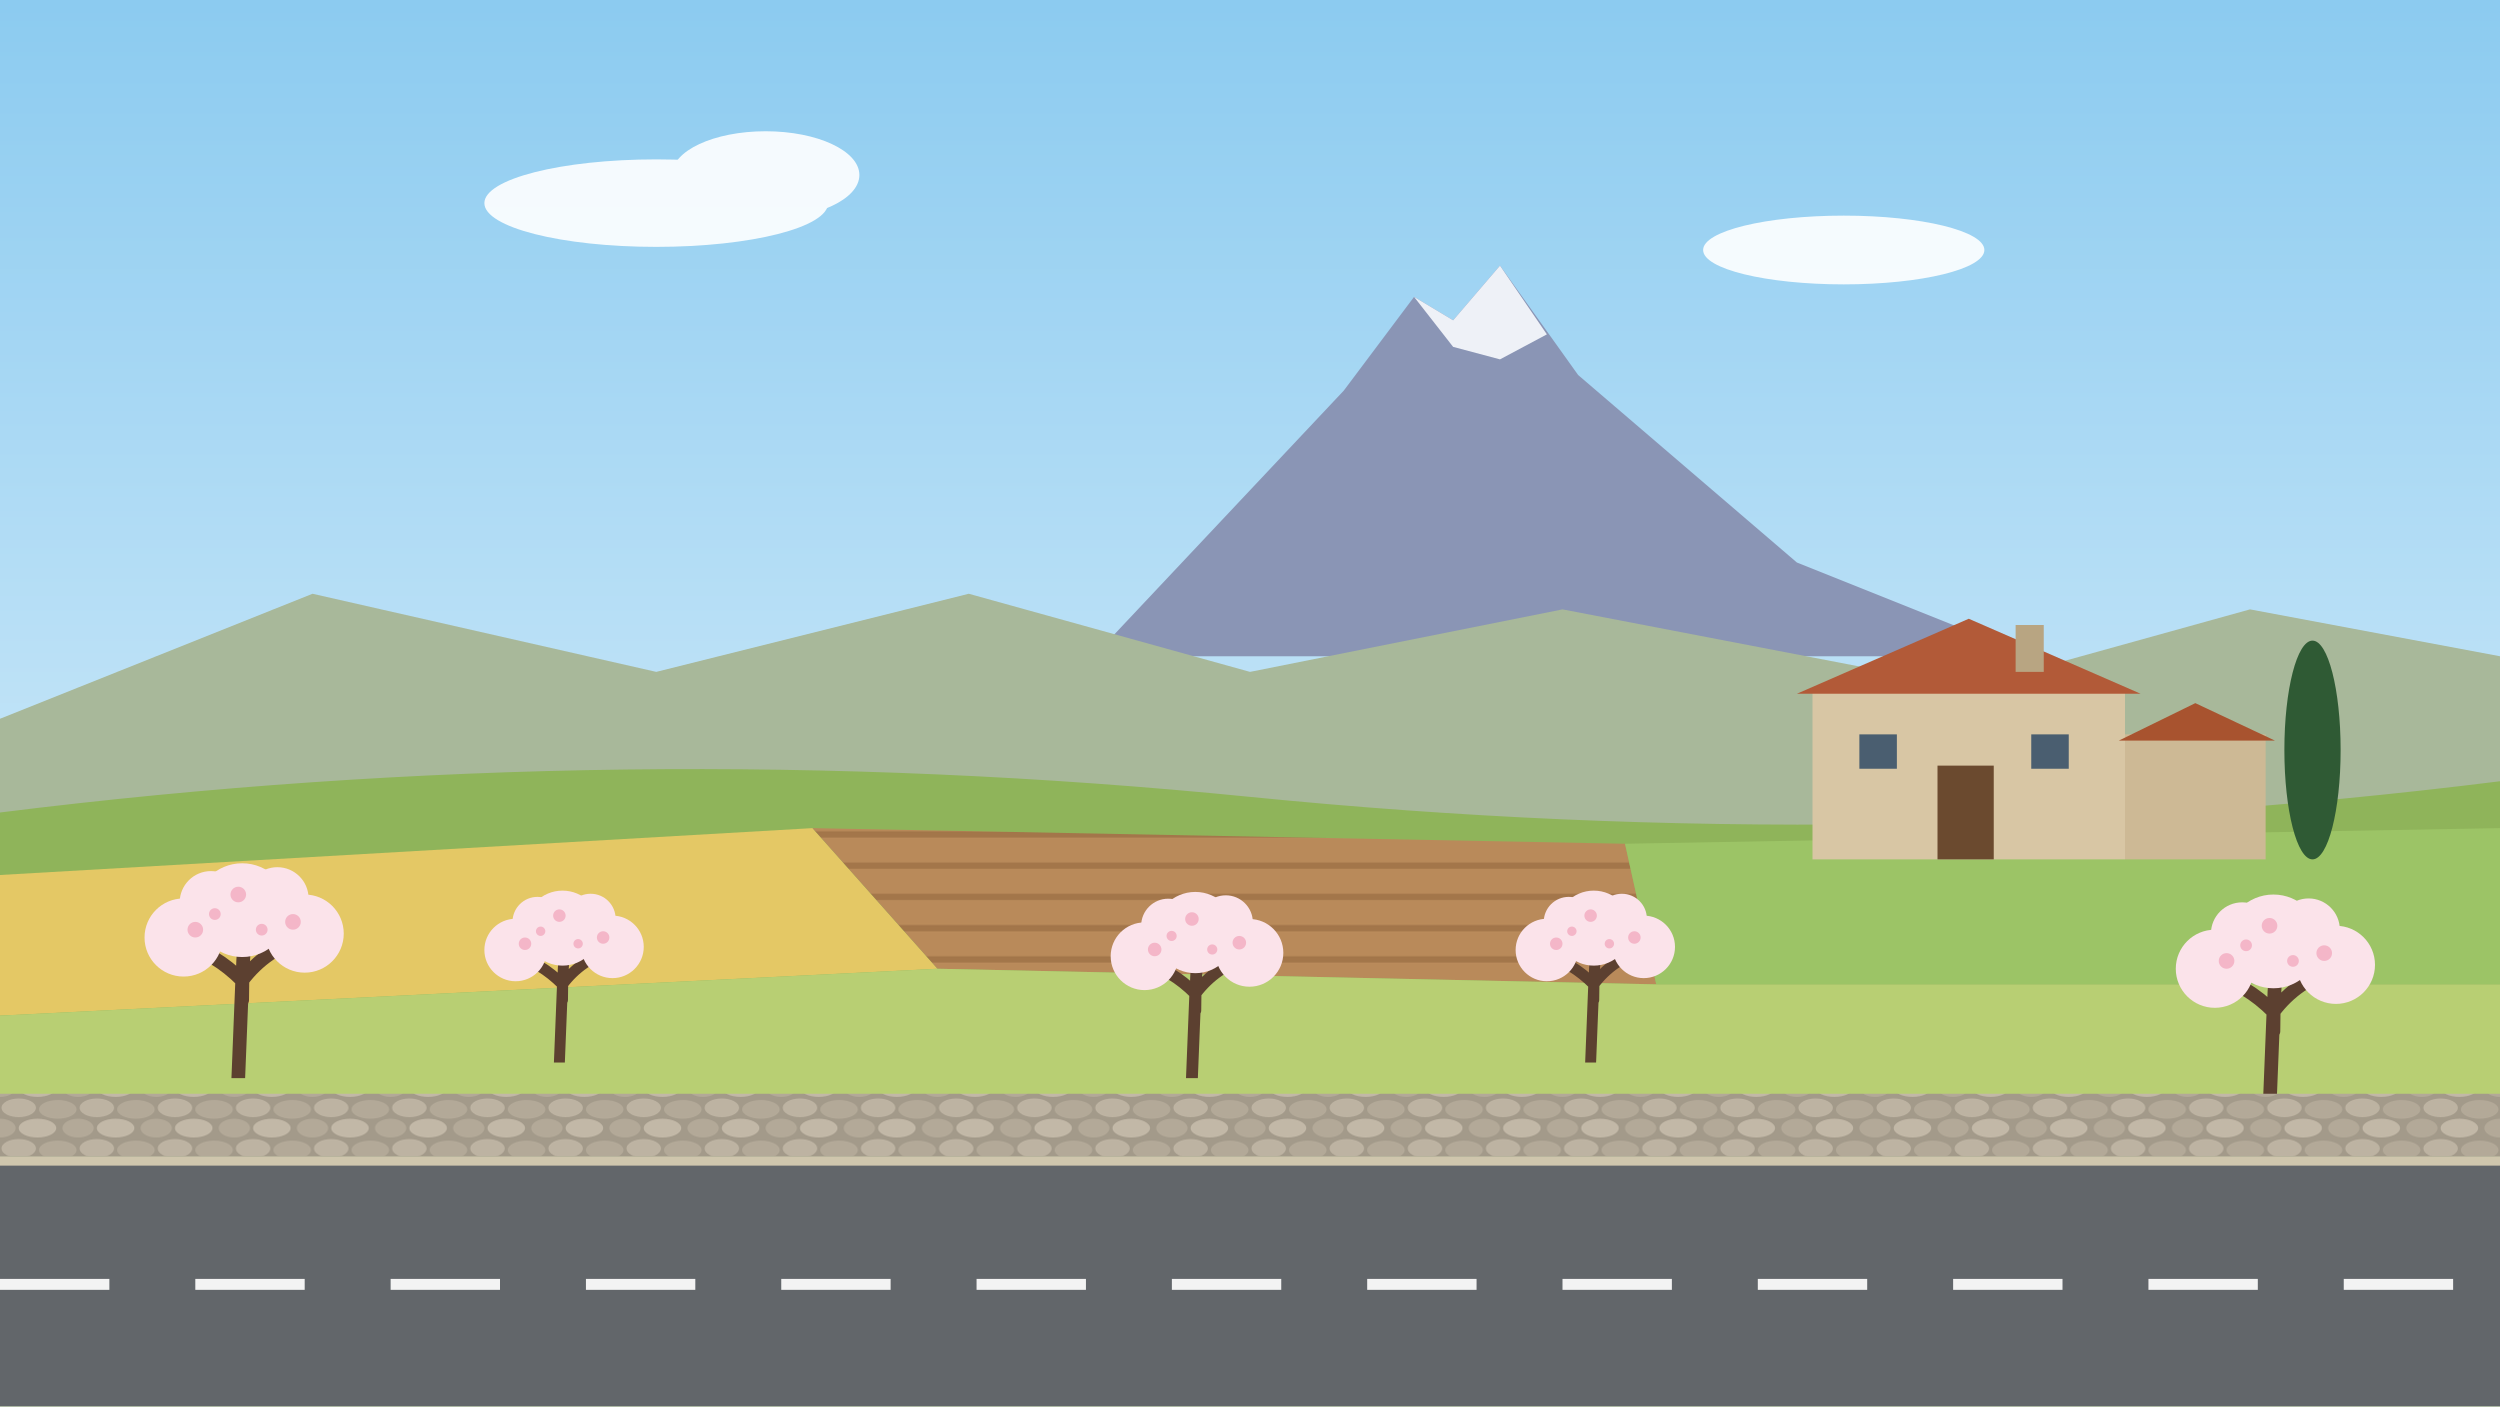
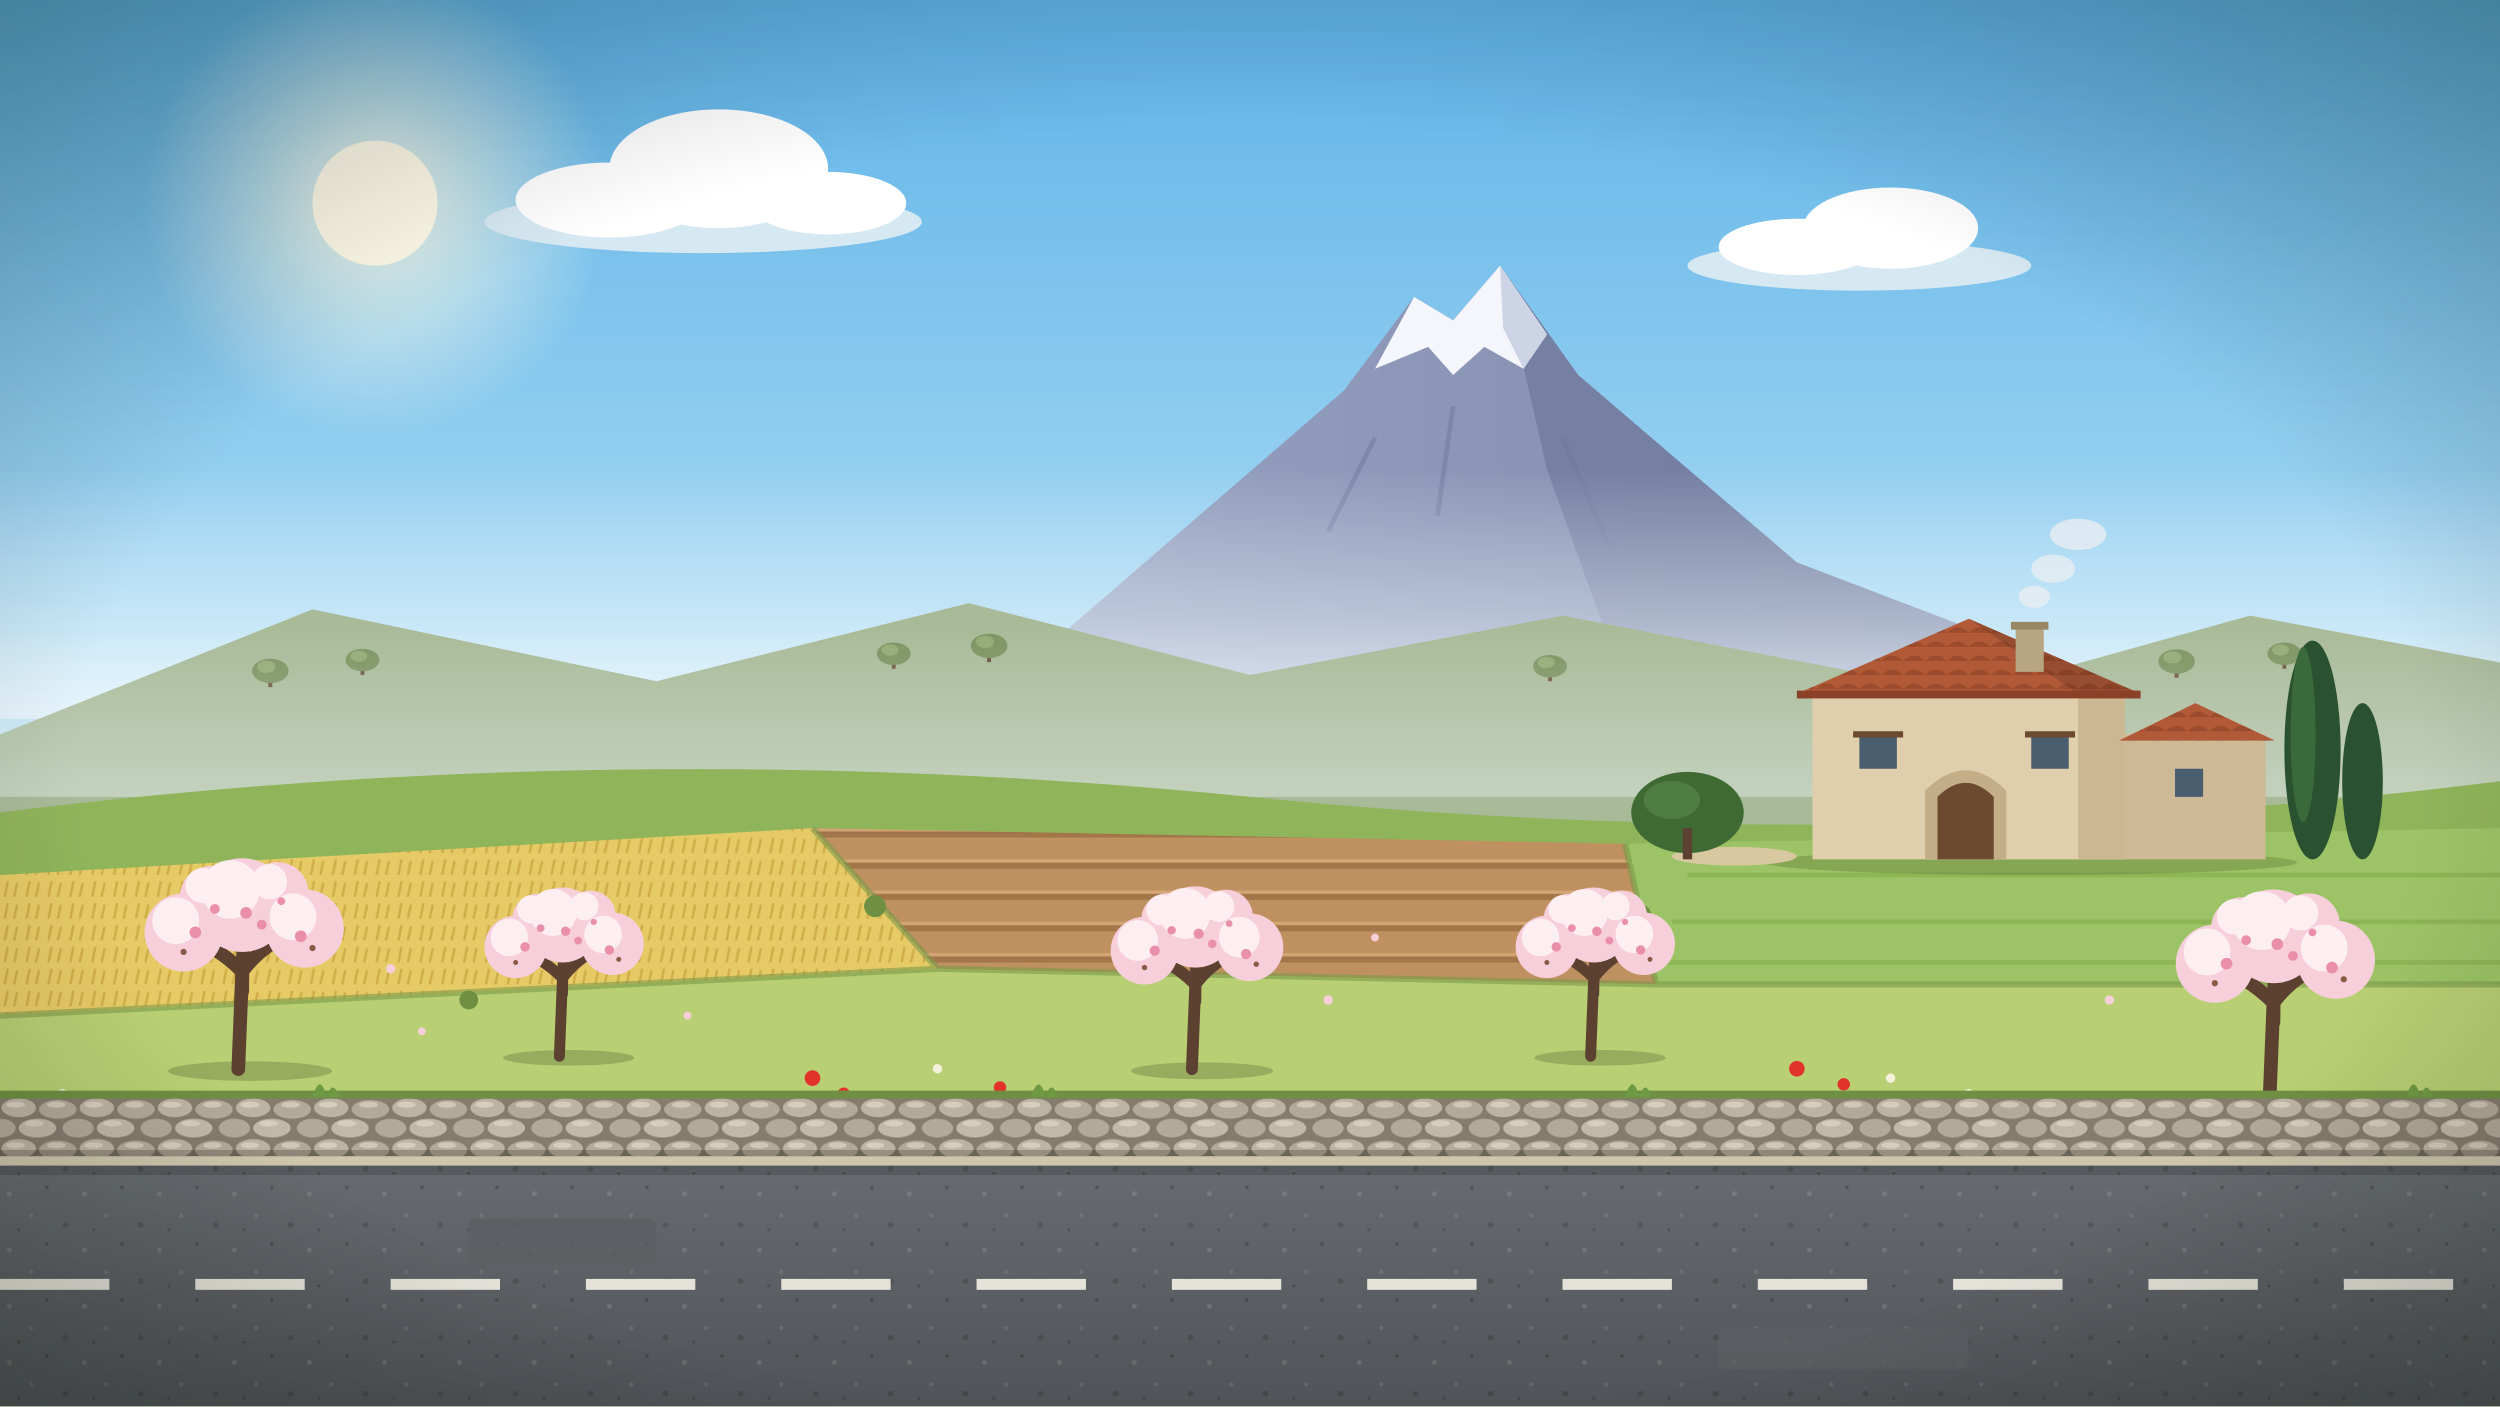
<svg xmlns="http://www.w3.org/2000/svg" viewBox="0 0 1600 900" preserveAspectRatio="xMidYMax slice">
  <defs>
    <linearGradient id="sky" x1="0" y1="0" x2="0" y2="1">
-       <stop offset="0" stop-color="#8ccbf0" />
-       <stop offset="1" stop-color="#eef8fd" />
+       <stop offset="0" stop-color="#5eb3e8" />
+       <stop offset="0.45" stop-color="#a6d8f3" />
+       <stop offset="0.6" stop-color="#f0f9fd" />
+     </linearGradient>
+     <radialGradient id="sol">
+       <stop offset="0" stop-color="#fffbe6" stop-opacity="0.9" />
+       <stop offset="1" stop-color="#fffbe6" stop-opacity="0" />
+     </radialGradient>
+     <linearGradient id="boira" x1="0" y1="0" x2="0" y2="1">
+       <stop offset="0" stop-color="#f0f9fd" stop-opacity="0" />
+       <stop offset="1" stop-color="#f0f9fd" stop-opacity="0.75" />
+     </linearGradient>
+     <linearGradient id="penya" x1="0" y1="0" x2="1" y2="0">
+       <stop offset="0" stop-color="#97a2c2" />
+       <stop offset="1" stop-color="#7b86a8" />
    </linearGradient>
    <pattern id="solcs" width="40" height="20" patternUnits="userSpaceOnUse">
-       <rect width="40" height="20" fill="#b98a5a" />
+       <rect width="40" height="20" fill="#bf9160" />
      <rect y="12" width="40" height="4" fill="#a3764a" />
+       <rect y="10" width="40" height="2" fill="#d4a674" />
+     </pattern>
+     <pattern id="blat" width="14" height="14" patternUnits="userSpaceOnUse">
+       <rect width="14" height="14" fill="#e6ca66" />
+       <path d="M3 14 L5 4 M9 14 L11 5" stroke="#cfae48" stroke-width="1.6" />
    </pattern>
    <pattern id="marge" width="50" height="26" patternUnits="userSpaceOnUse">
-       <rect width="50" height="26" fill="#a39a8a" />
+       <rect width="50" height="26" fill="#857c6d" />
      <ellipse cx="12" cy="7" rx="11" ry="6" fill="#bdb3a2" />
      <ellipse cx="37" cy="8" rx="12" ry="6" fill="#b3a998" />
      <ellipse cx="24" cy="20" rx="12" ry="6" fill="#c2b8a7" />
      <ellipse cx="0" cy="20" rx="10" ry="6" fill="#b3a998" />
      <ellipse cx="50" cy="20" rx="10" ry="6" fill="#b3a998" />
-     </pattern>
-     <symbol id="ametler" viewBox="0 0 120 120">
+       <ellipse cx="10" cy="5" rx="6" ry="2" fill="#d6cdbd" />
+       <ellipse cx="22" cy="17" rx="6" ry="2" fill="#d6cdbd" />
+       <ellipse cx="36" cy="5" rx="6" ry="2" fill="#d0c7b7" />
+     </pattern>
+     <pattern id="teules" width="14" height="9" patternUnits="userSpaceOnUse">
+       <rect width="14" height="9" fill="#b25a38" />
+       <path d="M0 9 Q7 2 14 9" fill="#9c4b2d" />
+     </pattern>
+     <linearGradient id="asfalt" x1="0" y1="0" x2="0" y2="1">
+       <stop offset="0" stop-color="#686c70" />
+       <stop offset="1" stop-color="#505357" />
+     </linearGradient>
+     <pattern id="gra" width="48" height="36" patternUnits="userSpaceOnUse">
+       <circle cx="6" cy="8" r="1.6" fill="#fff" opacity="0.12" />
+       <circle cx="30" cy="4" r="1.2" fill="#000" opacity="0.2" />
+       <circle cx="20" cy="22" r="1.4" fill="#fff" opacity="0.1" />
+       <circle cx="42" cy="28" r="1.8" fill="#000" opacity="0.15" />
+       <circle cx="12" cy="31" r="1" fill="#000" opacity="0.2" />
+     </pattern>
+     <radialGradient id="vinyeta" cx="0.5" cy="0.55" r="0.75">
+       <stop offset="0.62" stop-color="#000" stop-opacity="0" />
+       <stop offset="1" stop-color="#14200c" stop-opacity="0.34" />
+     </radialGradient>
+     <symbol id="ametler" viewBox="0 0 120 126">
+       <ellipse cx="64" cy="121" rx="42" ry="5" fill="#4a5a2a" opacity="0.3" />
      <path d="M58 120 L60 70 Q46 56 30 52 M60 70 Q72 54 92 48 M60 80 Q60 60 62 40" stroke="#5c4030" stroke-width="7" fill="none" stroke-linecap="round" />
-       <g fill="#fbe3ea">
-         <circle cx="30" cy="48" r="20" />
-         <circle cx="60" cy="34" r="24" />
-         <circle cx="92" cy="46" r="20" />
-         <circle cx="44" cy="30" r="16" />
-         <circle cx="78" cy="28" r="16" />
-       </g>
-       <g fill="#f4b6c8">
-         <circle cx="36" cy="44" r="4" />
-         <circle cx="58" cy="26" r="4" />
-         <circle cx="86" cy="40" r="4" />
-         <circle cx="70" cy="44" r="3" />
-         <circle cx="46" cy="36" r="3" />
-       </g>
+       <g fill="#f6cfdb">
+         <circle cx="30" cy="50" r="20" />
+         <circle cx="60" cy="36" r="24" />
+         <circle cx="92" cy="48" r="20" />
+         <circle cx="44" cy="32" r="16" />
+         <circle cx="78" cy="30" r="16" />
+       </g>
+       <g fill="#fdeef2">
+         <circle cx="26" cy="44" r="12" />
+         <circle cx="54" cy="28" r="15" />
+         <circle cx="86" cy="42" r="12" />
+         <circle cx="40" cy="26" r="9" />
+         <circle cx="74" cy="24" r="9" />
+       </g>
+       <g fill="#e98fab">
+         <circle cx="36" cy="50" r="3" />
+         <circle cx="62" cy="40" r="3" />
+         <circle cx="90" cy="52" r="3" />
+         <circle cx="70" cy="46" r="2.5" />
+         <circle cx="46" cy="38" r="2.5" />
+         <circle cx="80" cy="34" r="2" />
+       </g>
+       <g fill="#8a5a44">
+         <circle cx="30" cy="60" r="1.6" />
+         <circle cx="96" cy="58" r="1.6" />
+       </g>
+     </symbol>
+     <symbol id="olivera" viewBox="0 0 40 30">
+       <rect x="18" y="16" width="4" height="14" fill="#6b5440" />
+       <ellipse cx="20" cy="14" rx="18" ry="12" fill="#7c9360" />
+       <ellipse cx="16" cy="10" rx="9" ry="6" fill="#93aa74" />
    </symbol>
  </defs>
  <rect width="1600" height="900" fill="url(#sky)" />
-   <g fill="#fff" opacity="0.9">
-     <ellipse cx="420" cy="130" rx="110" ry="28" />
-     <ellipse cx="490" cy="112" rx="60" ry="28" />
-     <ellipse cx="1180" cy="160" rx="90" ry="22" />
-   </g>
-   <path d="M700 420 L860 250 L905 190 L930 205 L960 170 L1010 240 L1150 360 L1300 420 Z" fill="#8a95b5" />
-   <path d="M905 190 L930 205 L960 170 L990 214 L960 230 L930 222 Z" fill="#eef1f7" />
-   <path d="M0 460 L200 380 L420 430 L620 380 L800 430 L1000 390 L1260 440 L1440 390 L1600 420 V900 H0 Z" fill="#a8b89a" />
+   <circle cx="240" cy="130" r="150" fill="url(#sol)" />
+   <circle cx="240" cy="130" r="40" fill="#fffbe9" />
+   <g>
+     <g fill="#d6e8f2">
+       <ellipse cx="450" cy="142" rx="140" ry="20" />
+       <ellipse cx="1190" cy="170" rx="110" ry="16" />
+     </g>
+     <g fill="#fff">
+       <ellipse cx="390" cy="128" rx="60" ry="24" />
+       <ellipse cx="460" cy="108" rx="70" ry="38" />
+       <ellipse cx="530" cy="130" rx="50" ry="20" />
+       <ellipse cx="1150" cy="158" rx="50" ry="18" />
+       <ellipse cx="1210" cy="146" rx="56" ry="26" />
+     </g>
+   </g>
+   <path d="M640 440 L860 250 L905 190 L930 205 L960 170 L1010 240 L1150 360 L1360 440 Z" fill="url(#penya)" />
+   <path d="M960 170 L1010 240 L1150 360 L1360 440 L1040 440 L990 300 Z" fill="#6d789b" opacity="0.7" />
+   <path d="M905 190 L930 205 L960 170 L990 214 L975 236 L950 222 L930 240 L914 222 L880 236 Z" fill="#f4f6fb" />
+   <path d="M960 170 L990 214 L975 236 L962 210 Z" fill="#cdd4e6" />
+   <g stroke="#6d789b" stroke-width="3" opacity="0.5" fill="none">
+     <path d="M880 280 L850 340 M930 260 L920 330 M1000 280 L1030 350" />
+   </g>
+   <rect y="300" width="1600" height="160" fill="url(#boira)" />
+   <path d="M0 470 L200 390 L420 436 L620 386 L800 432 L1000 394 L1260 444 L1440 394 L1600 424 V700 H0 Z" fill="#a9ba98" />
+   <g>
+     <use href="#olivera" x="160" y="420" width="26" height="20" />
+     <use href="#olivera" x="220" y="414" width="24" height="18" />
+     <use href="#olivera" x="560" y="410" width="24" height="18" />
+     <use href="#olivera" x="620" y="404" width="26" height="20" />
+     <use href="#olivera" x="1380" y="414" width="26" height="20" />
+     <use href="#olivera" x="1450" y="410" width="24" height="18" />
+     <use href="#olivera" x="980" y="418" width="24" height="18" />
+   </g>
+   <rect y="400" width="1600" height="110" fill="url(#boira)" opacity="0.5" />
  <path d="M0 520 Q400 470 800 510 T1600 500 V900 H0 Z" fill="#8fb45a" />
-   <path d="M0 560 L520 530 L600 620 L0 650 Z" fill="#e4c865" />
+   <path d="M0 560 L520 530 L600 620 L0 650 Z" fill="url(#blat)" />
  <path d="M520 530 L1040 540 L1060 630 L600 620 Z" fill="url(#solcs)" />
  <path d="M1040 540 L1600 530 V630 L1060 630 Z" fill="#9cc466" />
+   <g stroke="#88b04f" stroke-width="3" opacity="0.7">
+     <path d="M1080 560 H1600 M1070 590 H1600 M1066 616 H1600" />
+   </g>
  <path d="M0 650 L600 620 L1060 630 L1600 630 V740 H0 Z" fill="#b8cf73" />
+   <g stroke="#7c9a4a" stroke-width="4" fill="none" opacity="0.6">
+     <path d="M0 650 L600 620 L1060 630 L1600 630" />
+     <path d="M520 530 L600 620" />
+     <path d="M1040 540 L1060 630" />
+   </g>
+   <g fill="#6f8f42">
+     <circle cx="560" cy="580" r="7" />
+     <circle cx="1050" cy="586" r="7" />
+     <circle cx="300" cy="640" r="6" />
+   </g>
  <g>
-     <rect x="1160" y="440" width="200" height="110" fill="#d8c6a4" />
+     <ellipse cx="1300" cy="552" rx="170" ry="8" fill="#5a6e30" opacity="0.35" />
+     <rect x="1160" y="440" width="200" height="110" fill="#e0cfad" />
    <rect x="1360" y="470" width="90" height="80" fill="#cdb995" />
-     <polygon points="1150,444 1260,396 1370,444" fill="#b25a38" />
-     <polygon points="1356,474 1405,450 1456,474" fill="#a8532f" />
-     <rect x="1240" y="490" width="36" height="60" fill="#6b4a2f" />
-     <rect x="1190" y="470" width="24" height="22" fill="#4a5e70" />
-     <rect x="1300" y="470" width="24" height="22" fill="#4a5e70" />
+     <rect x="1330" y="440" width="30" height="110" fill="#cbb792" />
+     <polygon points="1150,444 1260,396 1370,444" fill="url(#teules)" />
+     <polygon points="1260,396 1370,444 1330,444" fill="#000" opacity="0.15" />
+     <polygon points="1356,474 1405,450 1456,474" fill="url(#teules)" />
+     <rect x="1150" y="442" width="220" height="5" fill="#8a4128" />
+     <path d="M1232 550 V506 Q1258 480 1284 506 V550 Z" fill="#c4ae88" />
+     <path d="M1240 550 V510 Q1258 492 1276 510 V550 Z" fill="#6b4a2f" />
+     <g fill="#4a5e70">
+       <rect x="1190" y="470" width="24" height="22" />
+       <rect x="1300" y="470" width="24" height="22" />
+       <rect x="1392" y="492" width="18" height="18" />
+     </g>
+     <g fill="#6b4a2f">
+       <rect x="1186" y="468" width="32" height="4" />
+       <rect x="1296" y="468" width="32" height="4" />
+     </g>
    <rect x="1290" y="400" width="18" height="30" fill="#b8a582" />
-   </g>
-   <ellipse cx="1480" cy="480" rx="18" ry="70" fill="#2f5a34" />
-   <use href="#ametler" x="80" y="540" width="150" height="150" />
-   <use href="#ametler" x="300" y="560" width="120" height="120" />
-   <use href="#ametler" x="700" y="560" width="130" height="130" />
-   <use href="#ametler" x="960" y="560" width="120" height="120" />
-   <use href="#ametler" x="1380" y="560" width="150" height="150" />
+     <rect x="1287" y="398" width="24" height="5" fill="#9a8766" />
+     <g fill="#e8eef2" opacity="0.8">
+       <ellipse cx="1302" cy="382" rx="10" ry="7" />
+       <ellipse cx="1314" cy="364" rx="14" ry="9" />
+       <ellipse cx="1330" cy="342" rx="18" ry="10" />
+     </g>
+     <ellipse cx="1110" cy="548" rx="40" ry="6" fill="#d8c8a0" />
+     <ellipse cx="1080" cy="520" rx="36" ry="26" fill="#3f6a34" />
+     <ellipse cx="1070" cy="512" rx="18" ry="12" fill="#4f7d42" />
+     <rect x="1077" y="530" width="6" height="20" fill="#5c4030" />
+   </g>
+   <ellipse cx="1480" cy="480" rx="18" ry="70" fill="#2a5230" />
+   <ellipse cx="1474" cy="470" rx="8" ry="56" fill="#3a6a3c" />
+   <ellipse cx="1512" cy="500" rx="13" ry="50" fill="#2a5230" />
+   <use href="#ametler" x="80" y="534" width="150" height="158" />
+   <use href="#ametler" x="300" y="556" width="120" height="126" />
+   <use href="#ametler" x="700" y="554" width="130" height="137" />
+   <use href="#ametler" x="960" y="556" width="120" height="126" />
+   <use href="#ametler" x="1380" y="554" width="150" height="158" />
+   <g fill="#f6cfdb">
+     <circle cx="250" cy="620" r="3" />
+     <circle cx="270" cy="660" r="2.5" />
+     <circle cx="850" cy="640" r="3" />
+     <circle cx="880" cy="600" r="2.5" />
+     <circle cx="1350" cy="640" r="3" />
+     <circle cx="440" cy="650" r="2.5" />
+   </g>
+   <g fill="#e2332b">
+     <circle cx="520" cy="690" r="5" />
+     <circle cx="540" cy="700" r="4" />
+     <circle cx="1150" cy="684" r="5" />
+     <circle cx="1180" cy="694" r="4" />
+     <circle cx="640" cy="696" r="4" />
+   </g>
+   <g fill="#f5f0dc">
+     <circle cx="600" cy="684" r="3" />
+     <circle cx="1210" cy="690" r="3" />
+     <circle cx="1260" cy="700" r="3" />
+     <circle cx="40" cy="700" r="3" />
+   </g>
  <rect y="700" width="1600" height="40" fill="url(#marge)" />
-   <rect y="740" width="1600" height="160" fill="#62666a" />
+   <rect y="698" width="1600" height="5" fill="#6f8f42" />
+   <rect y="736" width="1600" height="4" fill="#000" opacity="0.2" />
+   <g fill="#6f9a44">
+     <path d="M200 702 q5 -16 9 0 q4 -12 8 0 z" />
+     <path d="M660 702 q5 -16 9 0 q4 -12 8 0 z" />
+     <path d="M1040 702 q5 -16 9 0 q4 -12 8 0 z" />
+     <path d="M1540 702 q5 -16 9 0 q4 -12 8 0 z" />
+   </g>
+   <rect y="740" width="1600" height="160" fill="url(#asfalt)" />
+   <rect y="740" width="1600" height="160" fill="url(#gra)" />
  <rect y="740" width="1600" height="6" fill="#cfc6ad" />
-   <line x1="0" y1="822" x2="1600" y2="822" stroke="#f3f3f3" stroke-width="7" stroke-dasharray="70 55" />
+   <rect y="746" width="1600" height="6" fill="#000" opacity="0.16" />
+   <g fill="#5b5e62" opacity="0.8">
+     <rect x="300" y="780" width="120" height="30" rx="4" />
+     <rect x="1100" y="850" width="160" height="26" rx="4" />
+   </g>
+   <line x1="0" y1="822" x2="1600" y2="822" stroke="#f3f1e6" stroke-width="7" stroke-dasharray="70 55" opacity="0.9" />
+   <rect width="1600" height="900" fill="url(#vinyeta)" />
</svg>
